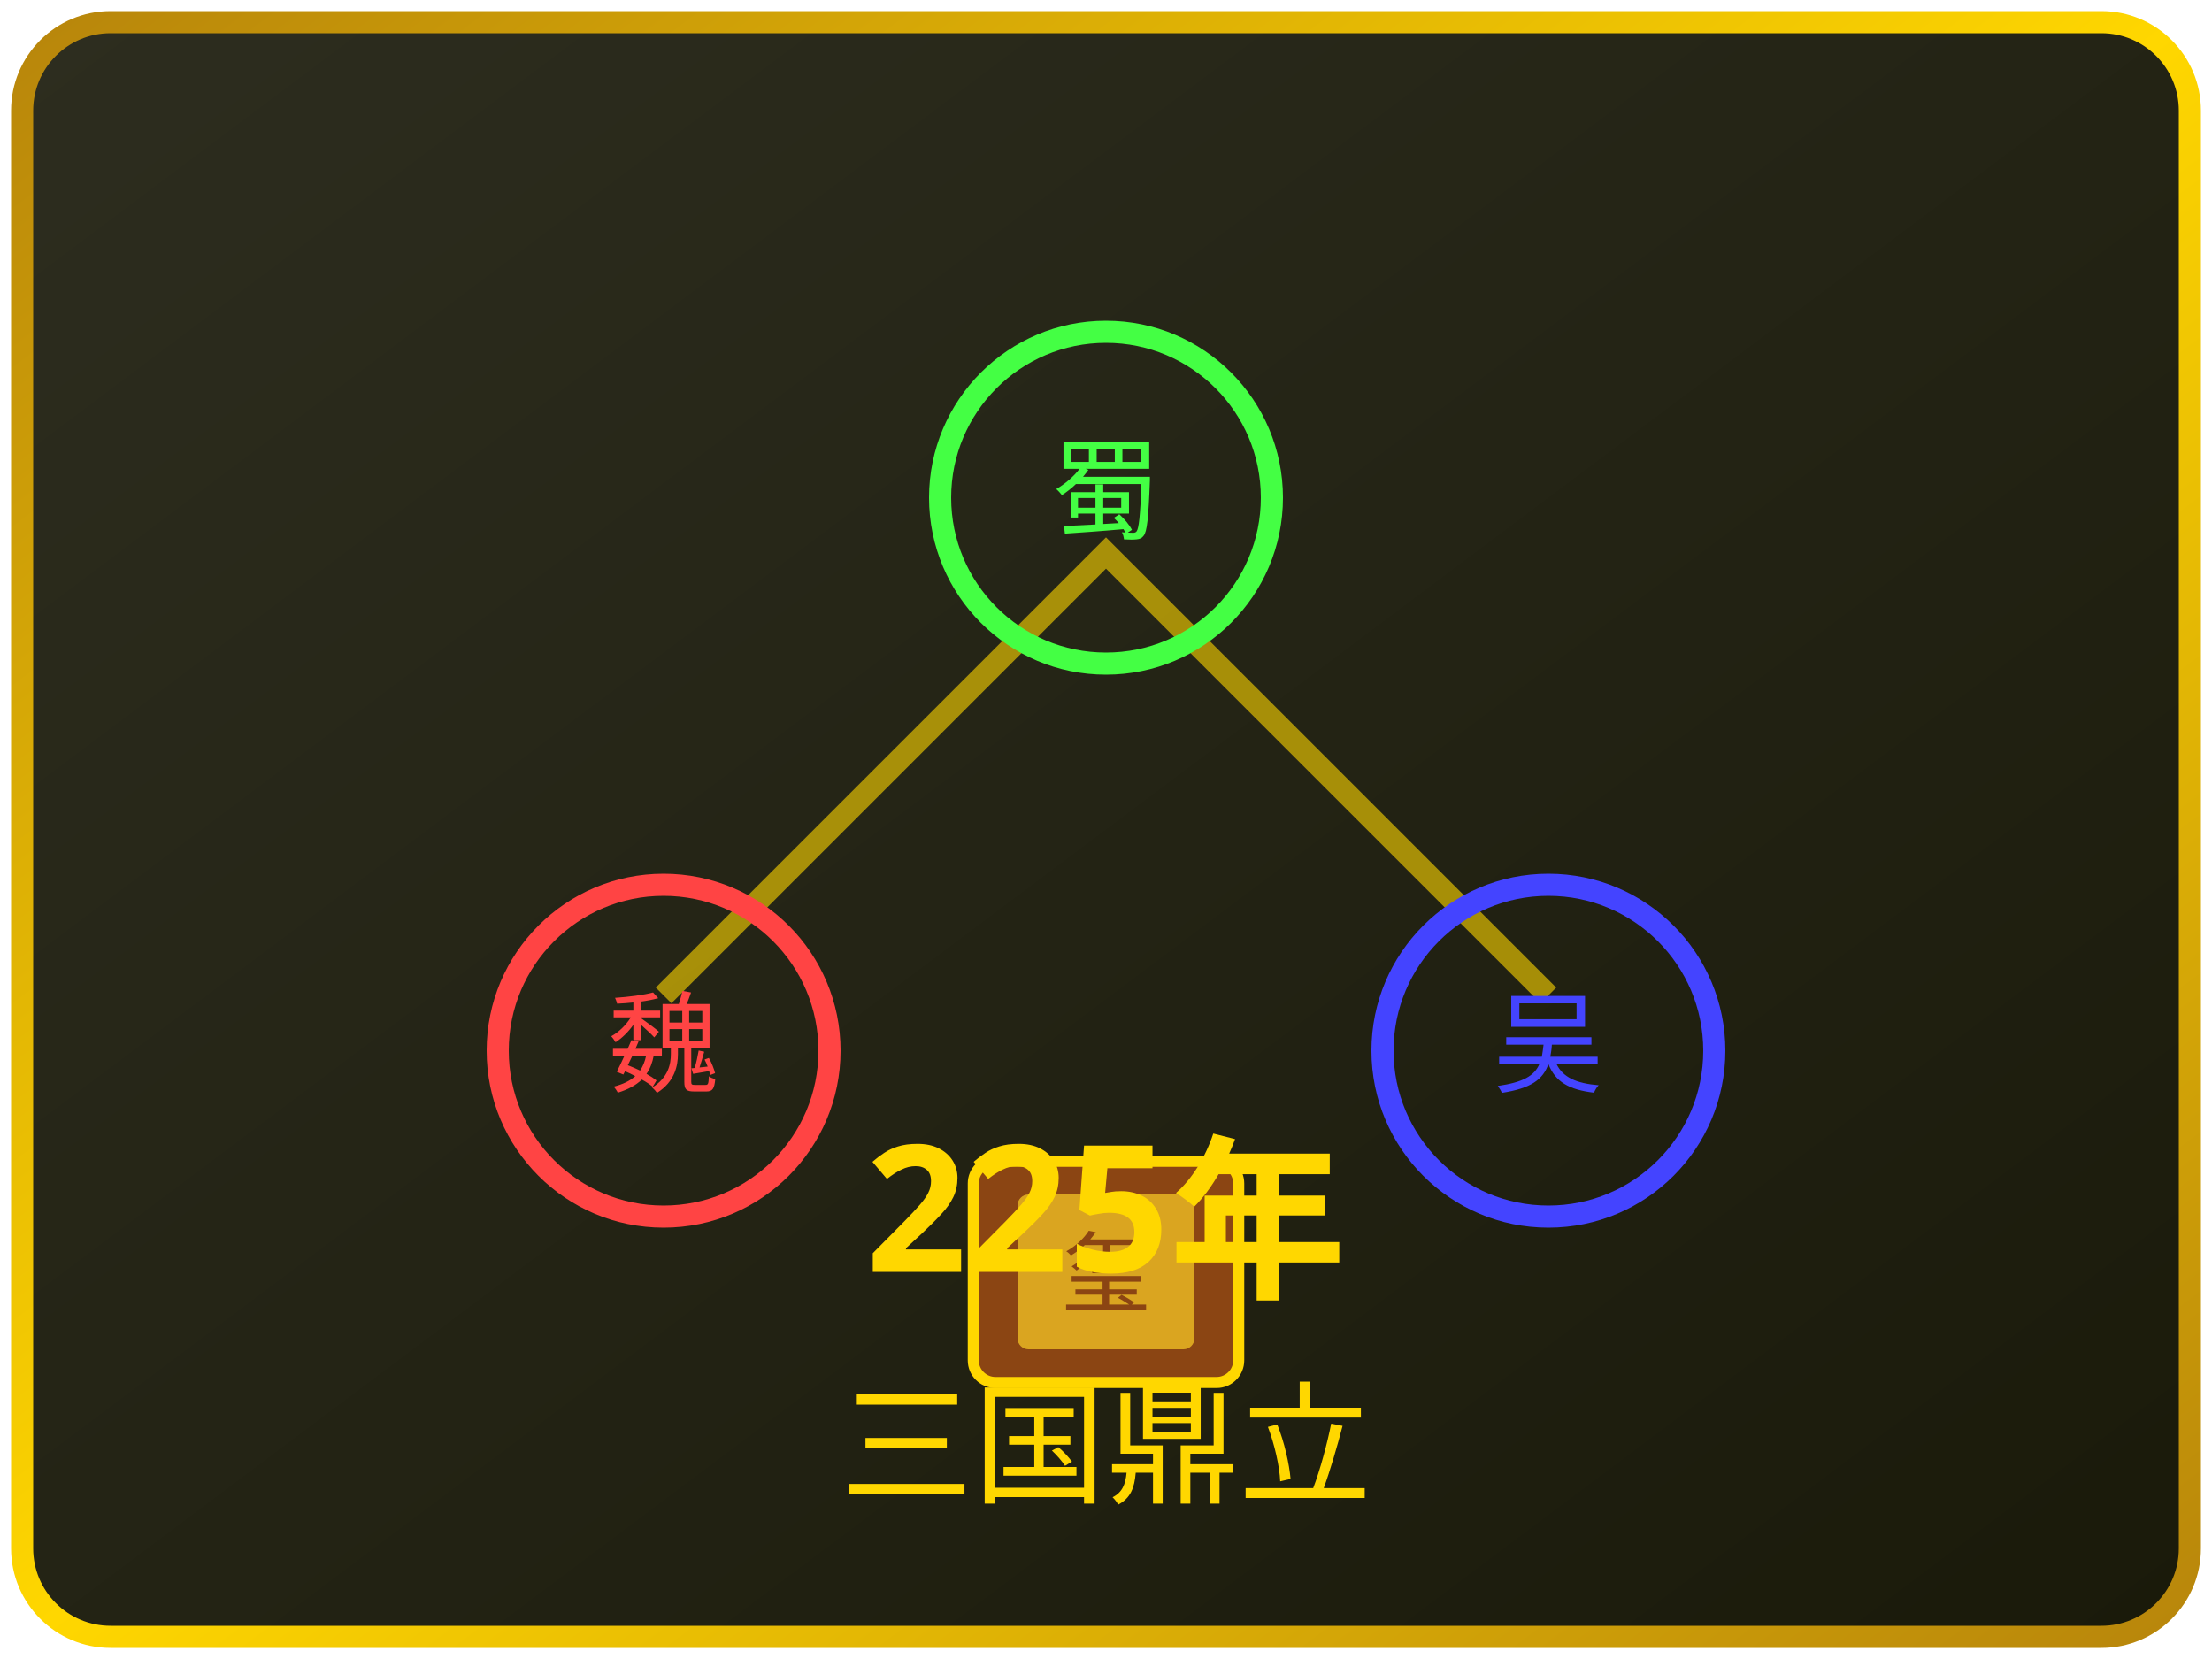
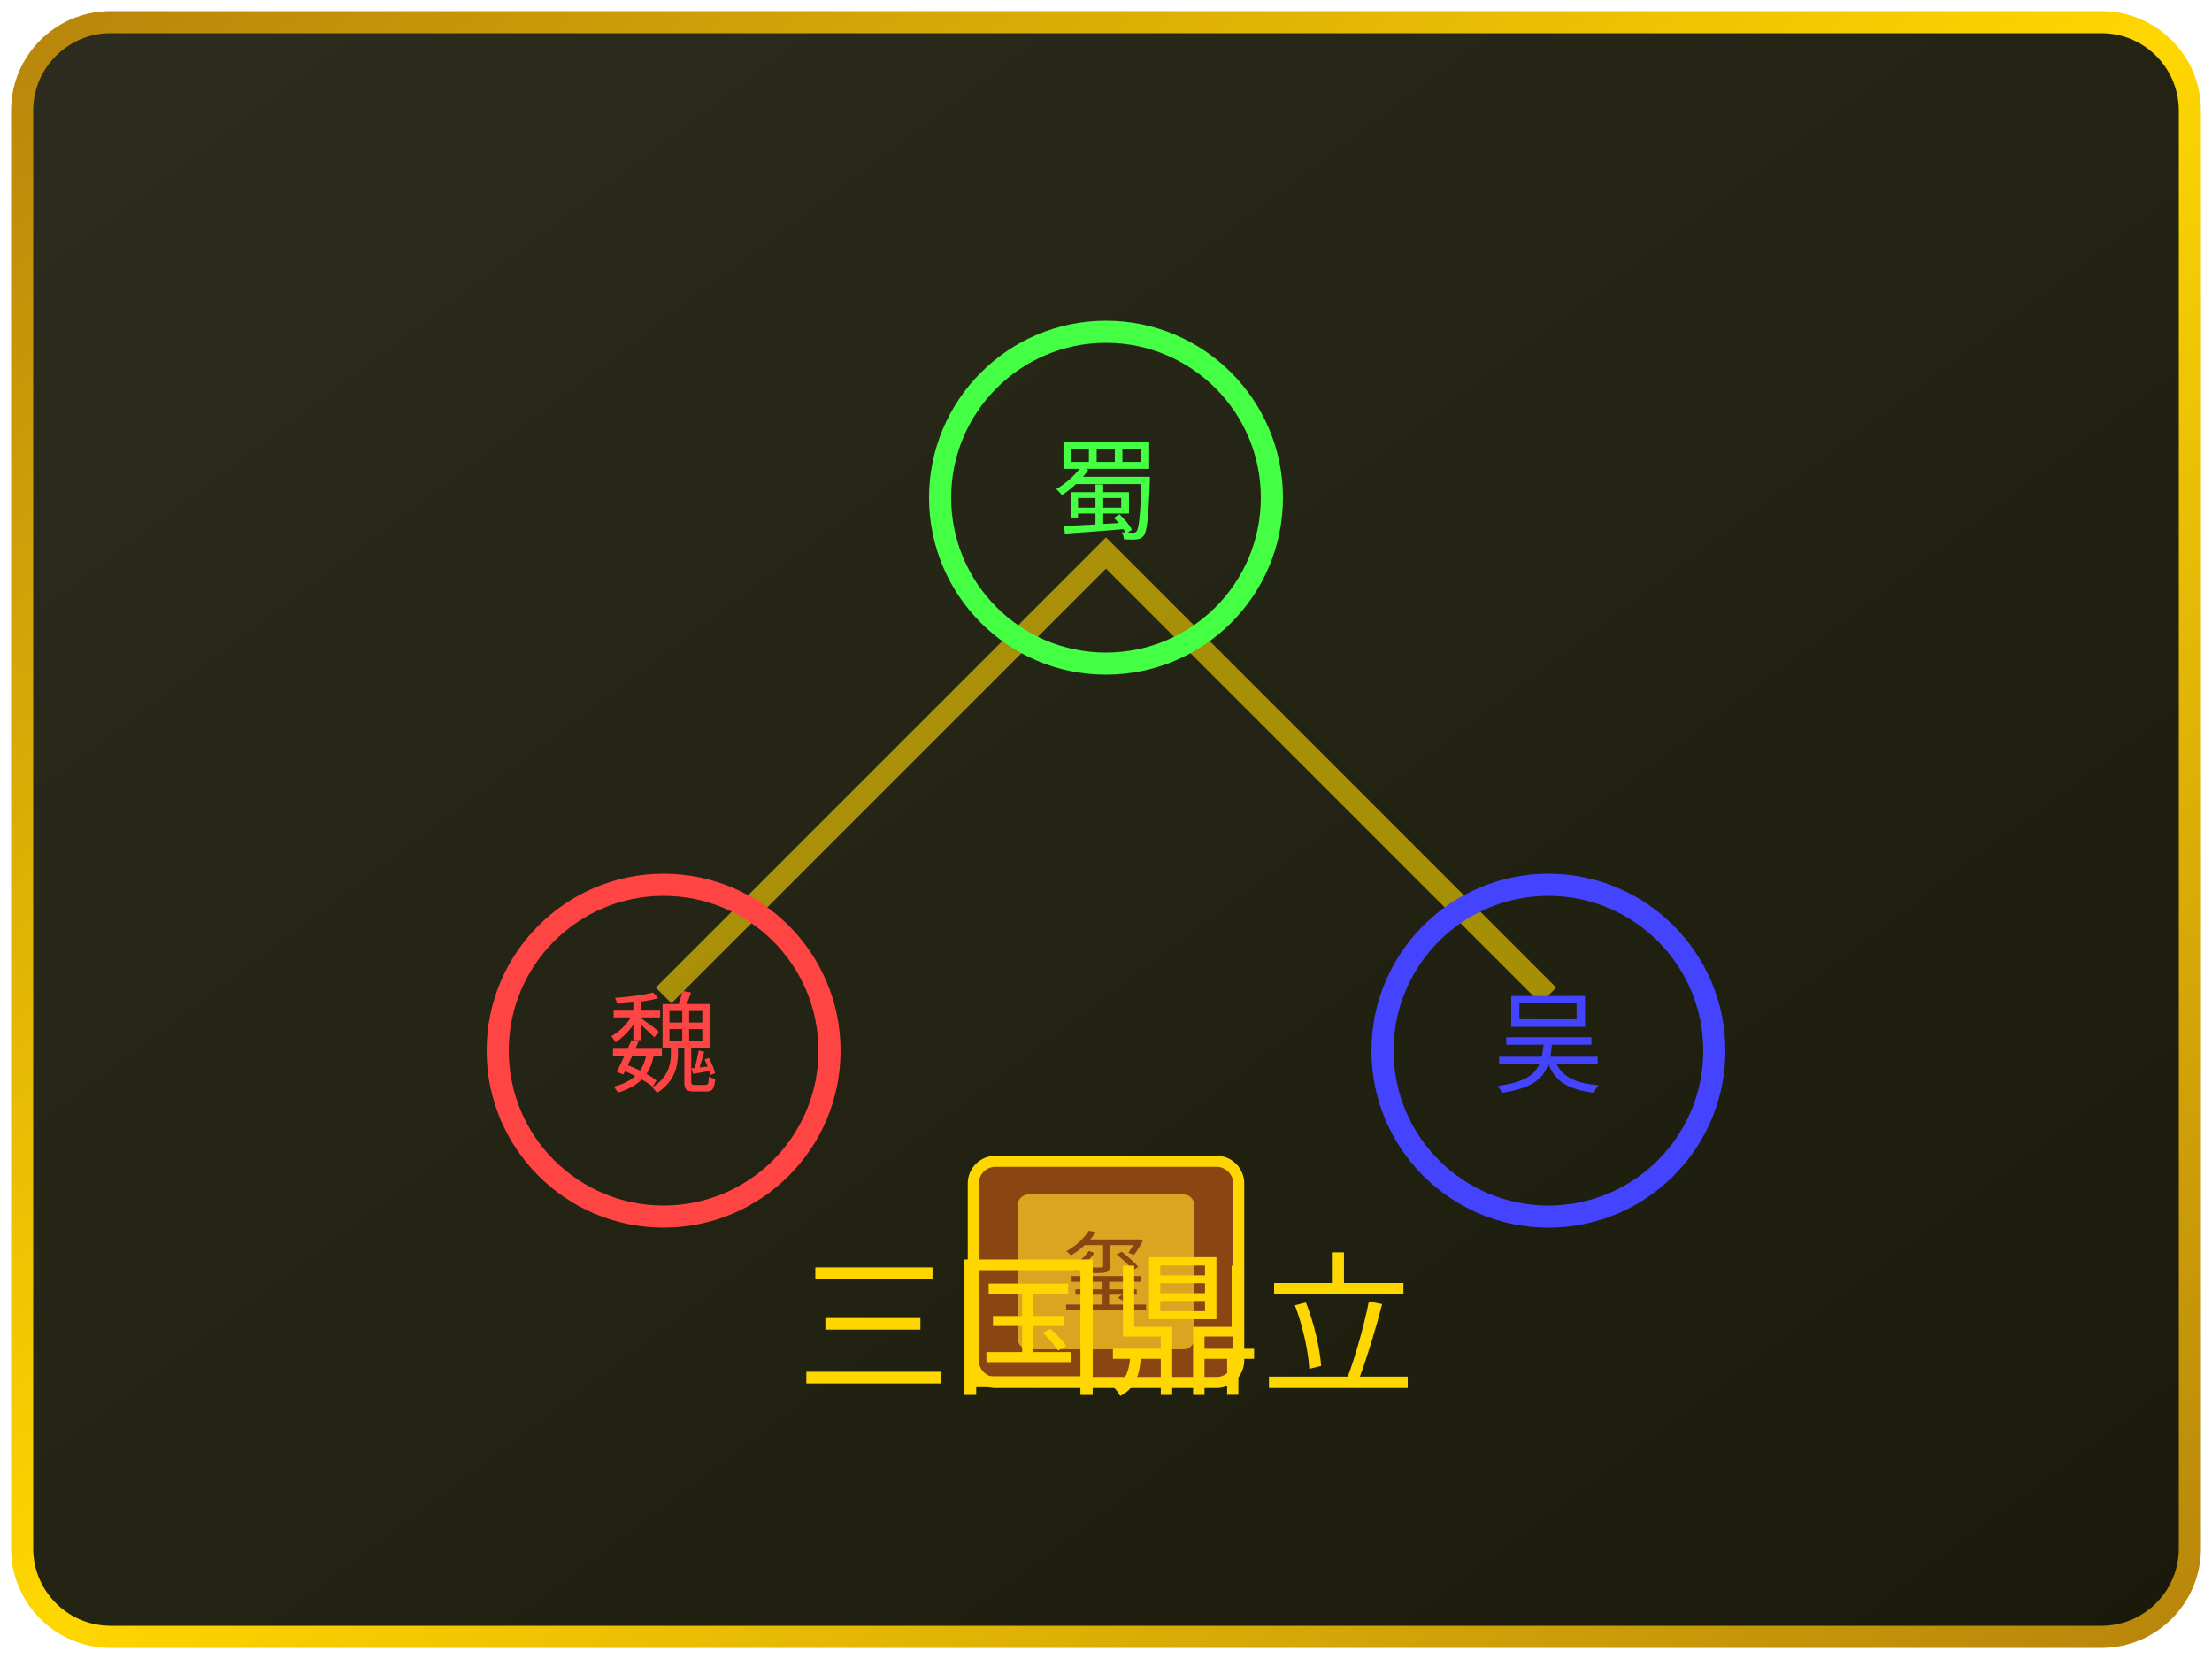
<svg xmlns="http://www.w3.org/2000/svg" width="200" height="150" viewBox="0 0 200 150">
  <defs>
    <linearGradient id="period4Bg" x1="0%" y1="0%" x2="100%" y2="100%">
      <stop offset="0%" style="stop-color:#2d2d1f" />
      <stop offset="100%" style="stop-color:#1a1a0a" />
    </linearGradient>
    <linearGradient id="period4Border" x1="0%" y1="0%" x2="100%" y2="100%">
      <stop offset="0%" style="stop-color:#b8860b" />
      <stop offset="50%" style="stop-color:#ffd700" />
      <stop offset="100%" style="stop-color:#b8860b" />
    </linearGradient>
  </defs>
  <rect x="2" y="2" width="196" height="146" rx="8" fill="url(#period4Bg)" stroke="url(#period4Border)" stroke-width="2" />
  <path d="M60 90 L100 50 L140 90" fill="none" stroke="#ffd700" stroke-width="2" opacity="0.6" />
  <circle cx="60" cy="95" r="15" fill="none" stroke="#ff4444" stroke-width="2" />
  <circle cx="100" cy="45" r="15" fill="none" stroke="#44ff44" stroke-width="2" />
  <circle cx="140" cy="95" r="15" fill="none" stroke="#4444ff" stroke-width="2" />
  <text x="60" y="98" font-family="SimHei" font-size="10" fill="#ff4444" text-anchor="middle">魏</text>
  <text x="100" y="48" font-family="SimHei" font-size="10" fill="#44ff44" text-anchor="middle">蜀</text>
  <text x="140" y="98" font-family="SimHei" font-size="10" fill="#4444ff" text-anchor="middle">吴</text>
  <rect x="88" y="105" width="24" height="20" rx="2" fill="#8b4513" stroke="#ffd700" stroke-width="1" />
  <rect x="92" y="108" width="16" height="14" rx="1" fill="#daa520" />
  <text x="100" y="118" font-family="SimHei" font-size="8" fill="#8b4513" text-anchor="middle">玺</text>
-   <text x="100" y="115" font-family="SimHei" font-size="16" fill="#ffd700" text-anchor="middle" font-weight="bold">225年</text>
-   <text x="100" y="135" font-family="SimHei" font-size="12" fill="#ffd700" text-anchor="middle">三国鼎立</text>
+   <text x="100" y="125" font-family="SimHei" font-size="14" fill="#ffd700" text-anchor="middle">三国鼎立</text>
</svg>
